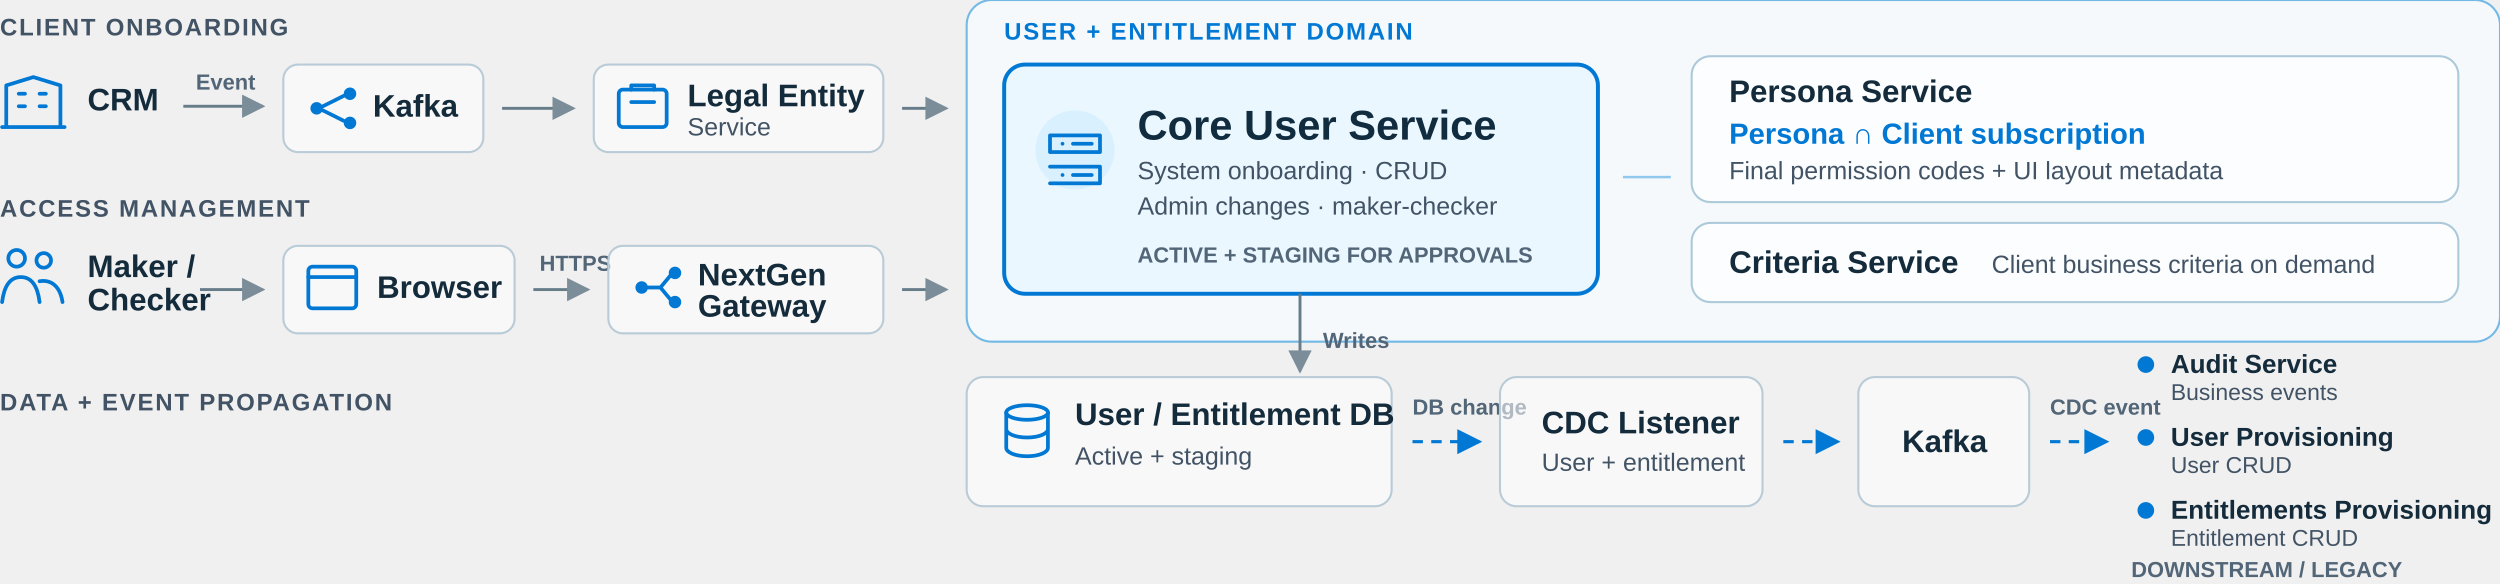
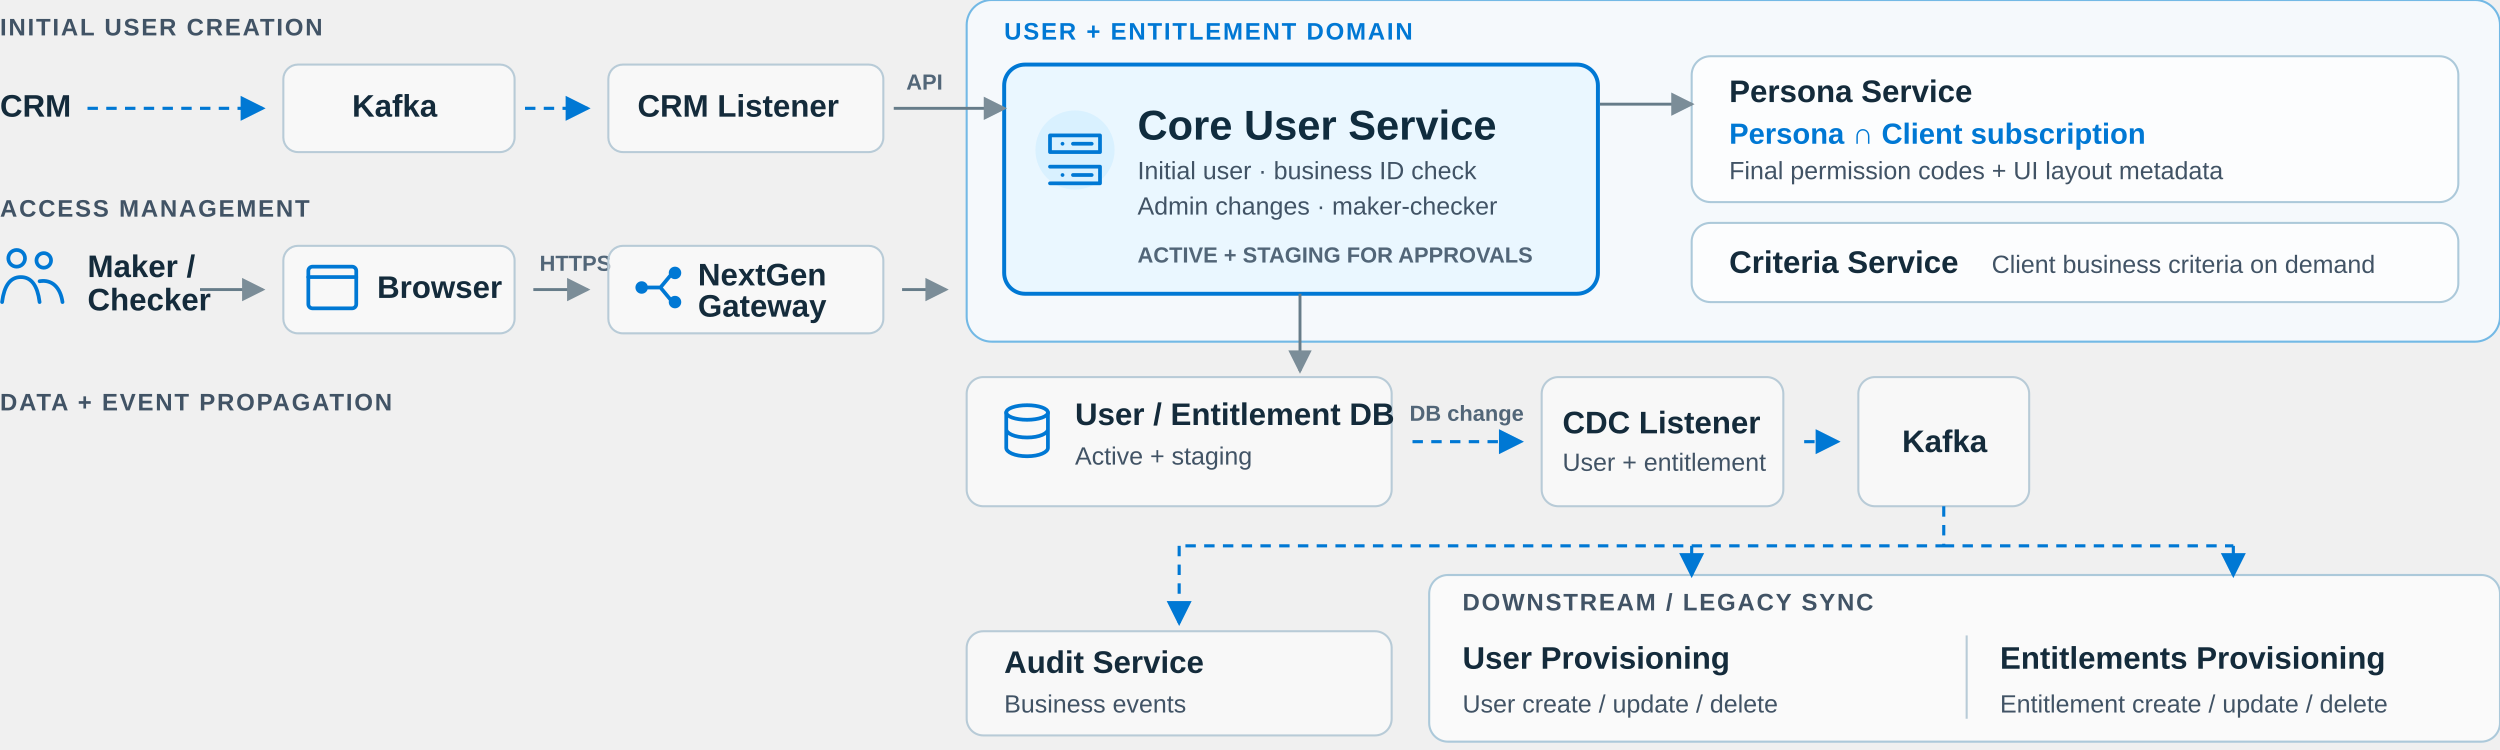
- <svg xmlns="http://www.w3.org/2000/svg" width="1200" height="280" viewBox="0 0 1200 280" role="img" aria-labelledby="title desc">
+ <svg xmlns="http://www.w3.org/2000/svg" width="1200" height="360" viewBox="0 0 1200 360" role="img" aria-labelledby="title desc">
  <defs>
    <marker id="arrow" markerWidth="8" markerHeight="8" refX="7" refY="4" orient="auto">
      <path d="M0 0L8 4L0 8Z" fill="#7b8d98" />
    </marker>
    <marker id="eventArrow" markerWidth="8" markerHeight="8" refX="7" refY="4" orient="auto">
      <path d="M0 0L8 4L0 8Z" fill="#0078d4" />
    </marker>
    <style>
      .eyebrow{font:700 11.5px Arial,sans-serif;letter-spacing:.075em;fill:#415365}.domainLabel{font:700 11.5px Arial,sans-serif;letter-spacing:.075em;fill:#0078d4}.title{font:700 15px Arial,sans-serif;fill:#142b3b}.coreTitle{font:700 20px Arial,sans-serif;fill:#102c3e}.sub{font:400 12px Arial,sans-serif;fill:#415365}.small{font:600 10.5px Arial,sans-serif;fill:#526678}.node{fill:#fff;fill-opacity:.55;stroke:#b8cbd7}.domain{fill:#f6fbfe;fill-opacity:.86;stroke:#73b9e5}.core{fill:#eaf7ff;stroke:#0078d4;stroke-width:1.9}.service{fill:#fff;fill-opacity:.66;stroke:#acc9da}.line{stroke:#667c89;stroke-width:1.4;fill:none;marker-end:url(#arrow)}.event{stroke:#0078d4;stroke-width:1.5;stroke-dasharray:5 4;fill:none;marker-end:url(#eventArrow)}.icon{fill:none;stroke:#0078d4;stroke-width:1.8;stroke-linecap:round;stroke-linejoin:round}.dot{fill:#0078d4}.consumer{font:700 12.5px Arial,sans-serif;fill:#142b3b}.consumerSub{font:400 11px Arial,sans-serif;fill:#415365}
    </style>
  </defs>
-   <text class="eyebrow" x="0" y="17">CLIENT ONBOARDING</text>
-   <g transform="translate(0 31)">
-     <path class="icon" d="M3 30V10l13-4 13 4v20M9 14h3m7 0h3M9 20h3m7 0h3M1 30h30" />
-     <text class="title" x="42" y="22">CRM</text>
-   </g>
-   <path class="line" d="M88 51H126" />
-   <text class="small" x="94" y="43">Event</text>
-   <rect class="node" x="136" y="31" width="96" height="42" rx="7" />
-   <g transform="translate(148 41)">
-     <circle class="dot" cx="4" cy="11" r="3" />
-     <circle class="dot" cx="20" cy="4" r="3" />
-     <circle class="dot" cx="20" cy="18" r="3" />
-     <path class="icon" d="M7 10l10-5M7 12l10 5" />
-     <text class="title" x="31" y="15">Kafka</text>
-   </g>
-   <path class="line" d="M241 52H275" />
-   <rect class="node" x="285" y="31" width="139" height="42" rx="7" />
-   <g transform="translate(297 41)">
-     <rect class="icon" x="0" y="2" width="23" height="18" rx="2" />
-     <path class="icon" d="M6 2V0h11v2M6 8h11" />
-     <text class="title" x="33" y="10">Legal Entity</text>
-     <text class="sub" x="33" y="24">Service</text>
-   </g>
-   <path class="line" d="M433 52H454" />
+   <text class="eyebrow" x="0" y="17">INITIAL USER CREATION</text>
+   <text class="title" x="0" y="56">CRM</text>
+   <path class="event" d="M42 52H126" />
+   <rect class="node" x="136" y="31" width="111" height="42" rx="7" />
+   <text class="title" x="169" y="56">Kafka</text>
+   <path class="event" d="M252 52H282" />
+   <rect class="node" x="292" y="31" width="132" height="42" rx="7" />
+   <text class="title" x="306" y="56">CRM Listener</text>
+   <text class="small" x="435" y="43">API</text>
  <text class="eyebrow" x="0" y="104">ACCESS MANAGEMENT</text>
  <g transform="translate(0 117)">
    <circle class="icon" cx="8" cy="7" r="4" />
    <circle class="icon" cx="21" cy="8" r="3.5" />
    <path class="icon" d="M1 28c1-8 4-12 9-12s8 4 9 12m0-10c6-1 10 3 11 10" />
    <text class="title" x="42" y="16">Maker /</text>
    <text class="title" x="42" y="32">Checker</text>
  </g>
  <path class="line" d="M96 139H126" />
  <rect class="node" x="136" y="118" width="111" height="42" rx="7" />
  <g transform="translate(148 128)">
    <rect class="icon" x="0" y="0" width="23" height="20" rx="2" />
    <path class="icon" d="M0 5h23" />
    <text class="title" x="33" y="15">Browser</text>
  </g>
  <path class="line" d="M256 139H282" />
  <text class="small" x="259" y="130">HTTPS</text>
  <rect class="node" x="292" y="118" width="132" height="42" rx="7" />
  <g transform="translate(304 128)">
    <circle class="dot" cx="4" cy="10" r="3" />
    <circle class="dot" cx="20" cy="3" r="3" />
    <circle class="dot" cx="20" cy="17" r="3" />
    <path class="icon" d="M7 10h6m0 0 5-6m-5 6 5 6" />
    <text class="title" x="31" y="9">NextGen</text>
    <text class="title" x="31" y="24">Gateway</text>
  </g>
-   <path class="line" d="M433 139H454" />
  <rect class="domain" x="464" y="0" width="736" height="164" rx="12" />
  <text class="domainLabel" x="482" y="19">USER + ENTITLEMENT DOMAIN</text>
  <rect class="core" x="482" y="31" width="285" height="110" rx="10" />
  <circle cx="516" cy="72" r="19" fill="#d9f1ff" />
  <path class="icon" d="M504 65h24v8h-24zM504 80h24v8h-24M510 69h.01m0 15h.01m5-15h9m-9 15h9" />
  <text class="coreTitle" x="546" y="67">Core User Service</text>
-   <text class="sub" x="546" y="86">System onboarding · CRUD</text>
+   <text class="sub" x="546" y="86">Initial user · business ID check</text>
  <text class="sub" x="546" y="103">Admin changes · maker-checker</text>
  <text class="small" x="546" y="126">ACTIVE + STAGING FOR APPROVALS</text>
-   <path d="M779 85H802" stroke="#8fc8ec" stroke-width="1.2" />
  <rect class="service" x="812" y="27" width="368" height="70" rx="9" />
  <text class="title" x="830" y="49">Persona Service</text>
  <text x="830" y="69" style="font:700 14px Arial,sans-serif;fill:#0078d4">Persona ∩ Client subscription</text>
  <text class="sub" x="830" y="86">Final permission codes + UI layout metadata</text>
  <rect class="service" x="812" y="107" width="368" height="38" rx="9" />
  <text class="title" x="830" y="131">Criteria Service</text>
  <text class="sub" x="956" y="131">Client business criteria on demand</text>
  <path class="line" d="M624 141V178" />
-   <text class="small" x="635" y="167">Writes</text>
  <text class="eyebrow" x="0" y="197">DATA + EVENT PROPAGATION</text>
  <rect class="node" x="464" y="181" width="204" height="62" rx="8" />
  <g transform="translate(482 194)">
    <ellipse class="icon" cx="11" cy="4" rx="10" ry="3.5" />
    <path class="icon" d="M1 4v17c0 2 4 4 10 4s10-2 10-4V4M1 12c0 2 4 4 10 4s10-2 10-4" />
    <text class="title" x="34" y="10">User / Entitlement DB</text>
    <text class="sub" x="34" y="29">Active + staging</text>
  </g>
-   <path class="event" d="M678 212H710" />
-   <text class="small" x="678" y="199">DB change</text>
-   <rect class="node" x="720" y="181" width="126" height="62" rx="8" />
-   <text class="title" x="740" y="208">CDC Listener</text>
-   <text class="sub" x="740" y="226">User + entitlement</text>
-   <path class="event" d="M856 212H882" />
+   <path class="event" d="M678 212H730" />
+   <text class="small" x="704" y="202" text-anchor="middle">DB change</text>
+   <rect class="node" x="740" y="181" width="116" height="62" rx="8" />
+   <text class="title" x="750" y="208">CDC Listener</text>
+   <text class="sub" x="750" y="226">User + entitlement</text>
+   <path class="event" d="M866 212H882" />
  <rect class="node" x="892" y="181" width="82" height="62" rx="8" />
  <text class="title" x="913" y="217">Kafka</text>
-   <path class="event" d="M984 212H1011" />
-   <text class="small" x="984" y="199">CDC event</text>
-   <g transform="translate(1023 162)">
-     <circle cx="7" cy="13" r="4" fill="#0078d4" />
-     <text class="consumer" x="19" y="17">Audit Service</text>
-     <text class="consumerSub" x="19" y="30">Business events</text>
-     <circle cx="7" cy="48" r="4" fill="#0078d4" />
-     <text class="consumer" x="19" y="52">User Provisioning</text>
-     <text class="consumerSub" x="19" y="65">User CRUD</text>
-     <circle cx="7" cy="83" r="4" fill="#0078d4" />
-     <text class="consumer" x="19" y="87">Entitlements Provisioning</text>
-     <text class="consumerSub" x="19" y="100">Entitlement CRUD</text>
-   </g>
-   <text class="small" x="1023" y="277">DOWNSTREAM / LEGACY</text>
+   <path d="M933 243V262H566M933 262H1072" stroke="#0078d4" stroke-width="1.5" stroke-dasharray="5 4" fill="none" />
+   <path class="event" d="M566 262V299" />
+   <rect class="service" x="686" y="276" width="514" height="80" rx="9" />
+   <path class="event" d="M812 262V276" />
+   <path class="event" d="M1072 262V276" />
+   <text class="eyebrow" x="702" y="293">DOWNSTREAM / LEGACY SYNC</text>
+   <rect class="node" x="464" y="303" width="204" height="50" rx="8" />
+   <text class="title" x="482" y="323">Audit Service</text>
+   <text class="sub" x="482" y="342">Business events</text>
+   <text class="title" x="702" y="321">User Provisioning</text>
+   <text class="sub" x="702" y="342">User create / update / delete</text>
+   <path d="M944 305V345" stroke="#b8cbd7" />
+   <text class="title" x="960" y="321">Entitlements Provisioning</text>
+   <text class="sub" x="960" y="342">Entitlement create / update / delete</text>
+   <path class="line" d="M429 52H482" />
+   <path class="line" d="M433 139H454" />
+   <path class="line" d="M768 50H812" />
</svg>
